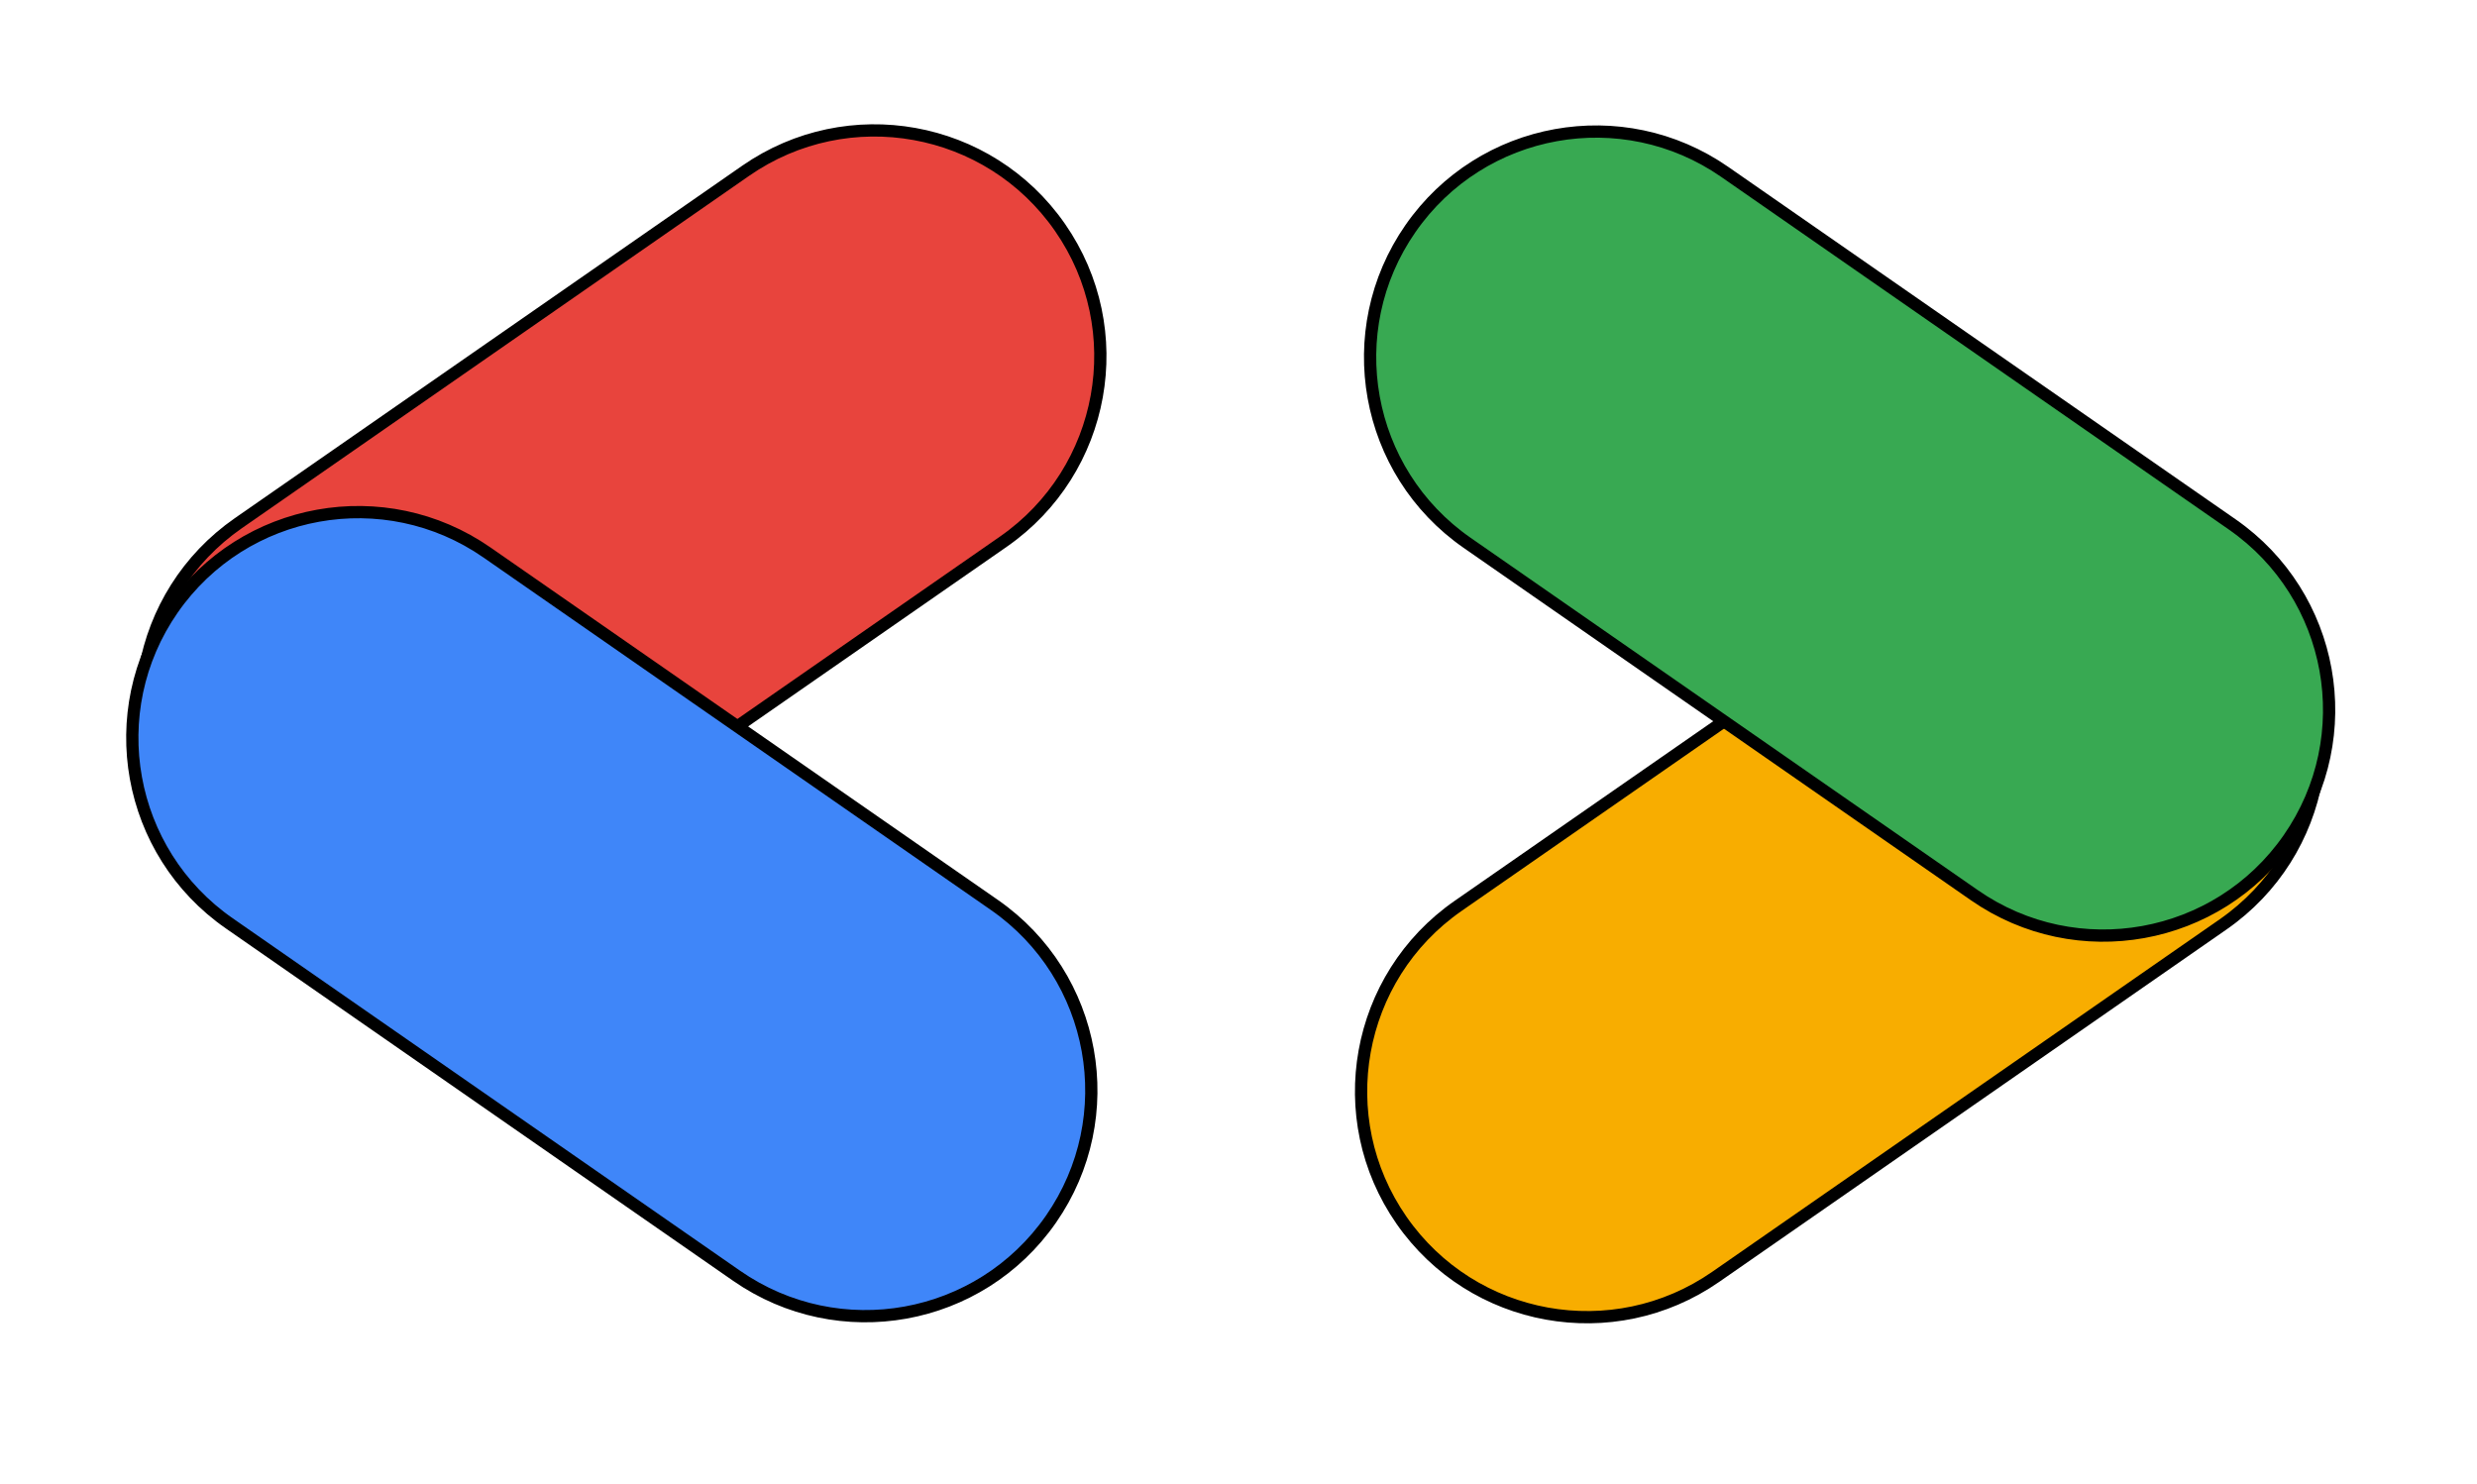
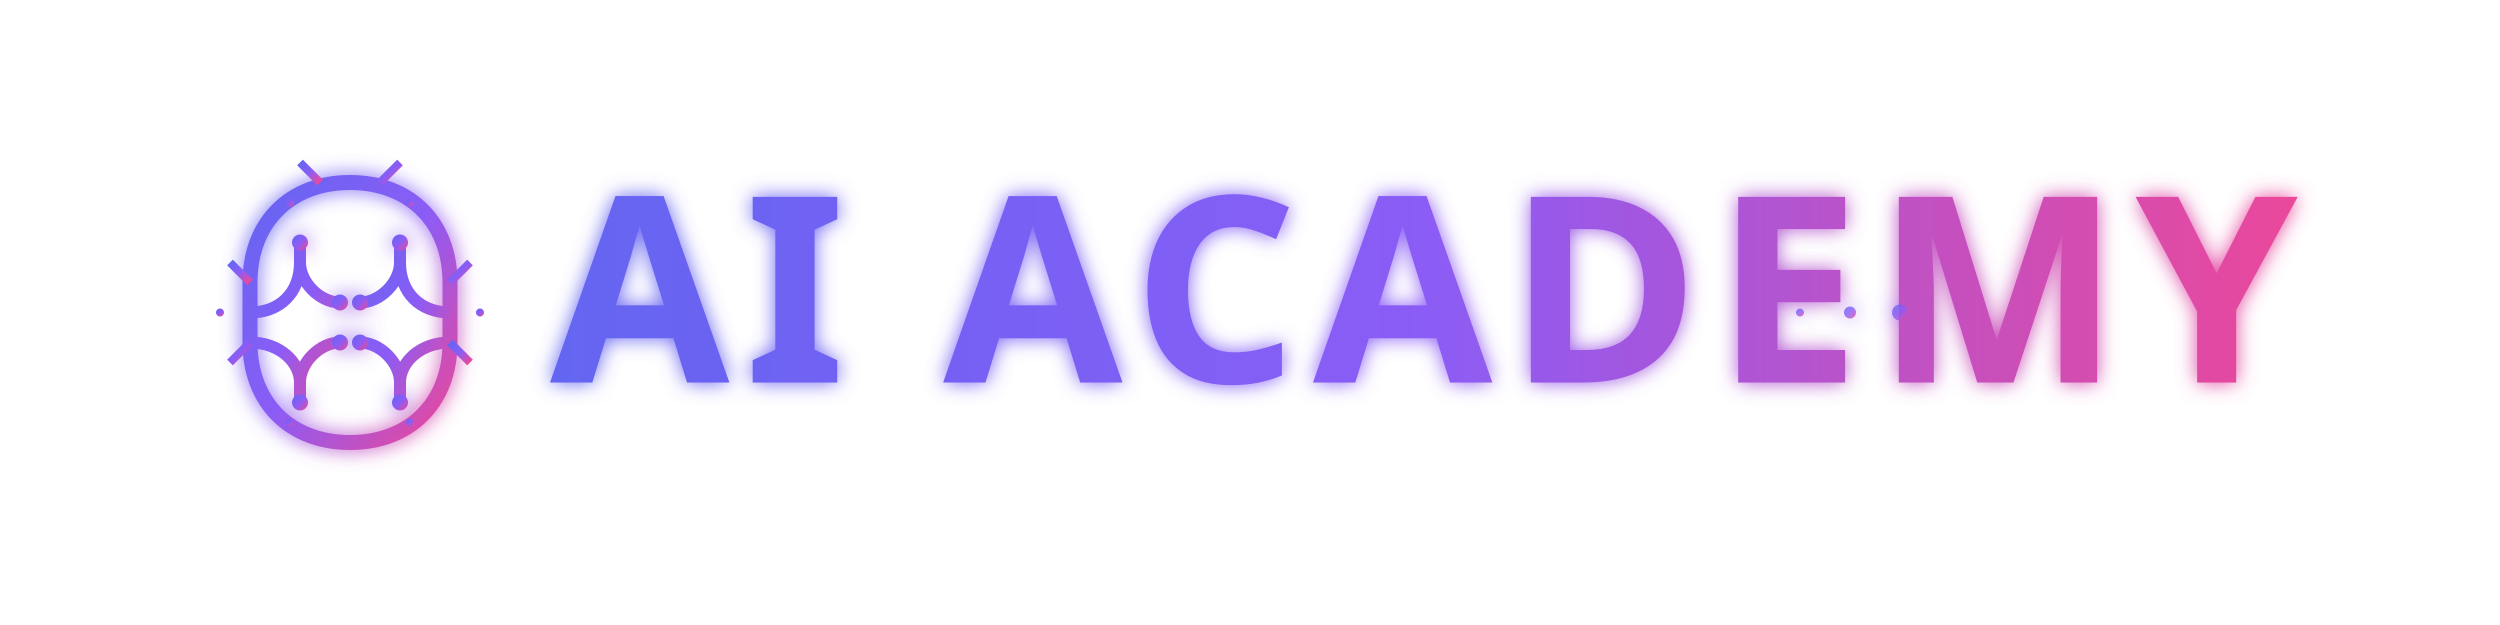
- <svg xmlns="http://www.w3.org/2000/svg" width="222" height="133" viewBox="0 0 222 133" fill="none">
-   <path d="M130.679 81.205L176.149 49.615C185.329 43.237 197.942 45.508 204.32 54.689C210.698 63.869 208.426 76.481 199.246 82.859L153.776 114.45C144.595 120.828 131.983 118.556 125.605 109.376C119.227 100.196 121.499 87.583 130.679 81.205Z" fill="#F8AD00" stroke="black" stroke-width="1.098" />
-   <path d="M200.054 47.002L154.584 15.412C145.404 9.034 132.792 11.305 126.414 20.486C120.036 29.666 122.307 42.278 131.488 48.656L176.958 80.247C186.138 86.625 198.75 84.353 205.128 75.173C211.506 65.993 209.235 53.38 200.054 47.002Z" fill="#38A952" stroke="black" stroke-width="1.098" />
-   <path d="M89.926 48.554L44.456 80.144C35.276 86.522 22.663 84.25 16.285 75.07C9.907 65.89 12.179 53.277 21.359 46.899L66.829 15.309C76.009 8.931 88.622 11.203 95 20.383C101.378 29.563 99.106 42.176 89.926 48.554Z" fill="#E8443D" stroke="black" stroke-width="1.098" />
-   <path d="M20.551 82.769L66.021 114.36C75.201 120.738 87.813 118.466 94.191 109.286C100.569 100.106 98.298 87.493 89.118 81.115L43.648 49.525C34.468 43.147 21.855 45.418 15.477 54.598C9.099 63.779 11.371 76.391 20.551 82.769Z" fill="#3F86F9" stroke="black" stroke-width="1.098" />
+ <svg xmlns="http://www.w3.org/2000/svg" width="200" height="50" viewBox="0 0 250 50" fill="none">
+   <defs>
+     <linearGradient id="brainGradient" x1="0%" y1="0%" x2="100%" y2="100%">
+       <stop offset="0%" style="stop-color:#6366F1" />
+       <stop offset="50%" style="stop-color:#8B5CF6" />
+       <stop offset="100%" style="stop-color:#EC4899" />
+     </linearGradient>
+     <linearGradient id="textGradient" x1="0%" y1="0%" x2="100%" y2="0%">
+       <stop offset="0%" style="stop-color:#6366F1" />
+       <stop offset="50%" style="stop-color:#8B5CF6" />
+       <stop offset="100%" style="stop-color:#EC4899" />
+     </linearGradient>
+     <filter id="modernGlow" x="-50%" y="-50%" width="200%" height="200%">
+       <feGaussianBlur stdDeviation="1" result="coloredBlur" />
+       <feMerge>
+         <feMergeNode in="coloredBlur" />
+         <feMergeNode in="SourceGraphic" />
+       </feMerge>
+     </filter>
+   </defs>
+   <g transform="translate(10,0)">
+     <path d="M25 12              C31 12 35 16 35 22              L35 28              C35 34 31 38 25 38              C19 38 15 34 15 28              L15 22              C15 16 19 12 25 12Z" stroke="url(#brainGradient)" stroke-width="1.5" fill="none" filter="url(#modernGlow)" />
+     <path d="M15 25              C18 25 20 23 20 20              L20 18              M20 20              C20 22 22 24 24 24              M15 28              C18 28 20 30 20 32              L20 34              M20 32              C20 30 22 28 24 28" stroke="url(#brainGradient)" stroke-width="1.2" fill="none" />
+     <path d="M35 25              C32 25 30 23 30 20              L30 18              M30 20              C30 22 28 24 26 24              M35 28              C32 28 30 30 30 32              L30 34              M30 32              C30 30 28 28 26 28" stroke="url(#brainGradient)" stroke-width="1.2" fill="none" />
+     <path d="M25 12 L25 38" stroke="url(#brainGradient)" stroke-width="1.2" fill="none" />
+     <g>
+       <path d="M23 38 L23 45" stroke="url(#brainGradient)" stroke-width="1" />
+       <path d="M25 38 L25 47" stroke="url(#brainGradient)" stroke-width="1" />
+       <path d="M27 38 L27 45" stroke="url(#brainGradient)" stroke-width="1" />
+       <path d="M21 38 L21 43" stroke="url(#brainGradient)" stroke-width="1" />
+       <path d="M29 38 L29 43" stroke="url(#brainGradient)" stroke-width="1" />
+     </g>
+     <g filter="url(#modernGlow)">
+       <circle cx="20" cy="18" r="0.8" fill="url(#brainGradient)" />
+       <circle cx="30" cy="18" r="0.8" fill="url(#brainGradient)" />
+       <circle cx="20" cy="34" r="0.8" fill="url(#brainGradient)" />
+       <circle cx="30" cy="34" r="0.8" fill="url(#brainGradient)" />
+       <circle cx="24" cy="24" r="0.8" fill="url(#brainGradient)" />
+       <circle cx="26" cy="24" r="0.8" fill="url(#brainGradient)" />
+       <circle cx="24" cy="28" r="0.8" fill="url(#brainGradient)" />
+       <circle cx="26" cy="28" r="0.8" fill="url(#brainGradient)" />
+     </g>
+     <g>
+       <path d="M20 10 L22 12" stroke="url(#brainGradient)" stroke-width="0.8" />
+       <path d="M25 8 L25 12" stroke="url(#brainGradient)" stroke-width="0.8" />
+       <path d="M30 10 L28 12" stroke="url(#brainGradient)" stroke-width="0.8" />
+       <path d="M13 20 L15 22" stroke="url(#brainGradient)" stroke-width="0.8" />
+       <path d="M37 20 L35 22" stroke="url(#brainGradient)" stroke-width="0.8" />
+       <path d="M13 30 L15 28" stroke="url(#brainGradient)" stroke-width="0.8" />
+       <path d="M37 30 L35 28" stroke="url(#brainGradient)" stroke-width="0.8" />
+       <circle cx="19" cy="14" r="0.4" fill="url(#brainGradient)" />
+       <circle cx="31" cy="14" r="0.4" fill="url(#brainGradient)" />
+       <circle cx="19" cy="36" r="0.4" fill="url(#brainGradient)" />
+       <circle cx="31" cy="36" r="0.4" fill="url(#brainGradient)" />
+       <circle cx="12" cy="25" r="0.4" fill="url(#brainGradient)" />
+       <circle cx="38" cy="25" r="0.4" fill="url(#brainGradient)" />
+     </g>
+   </g>
+   <g filter="url(#modernGlow)">
+     <text x="55" y="32" font-family="'Rajdhani', sans-serif" font-weight="700" font-size="26" fill="url(#textGradient)" style="letter-spacing: 1.5px;">
+       AI ACADEMY
+     </text>
+     <g opacity="0.8">
+       <path d="M45 25h10" stroke="url(#brainGradient)" stroke-width="0.8" />
+       <circle cx="190" cy="25" r="0.8" fill="url(#brainGradient)" />
+       <circle cx="185" cy="25" r="0.6" fill="url(#brainGradient)" />
+       <circle cx="180" cy="25" r="0.4" fill="url(#brainGradient)" />
+     </g>
+   </g>
</svg>
